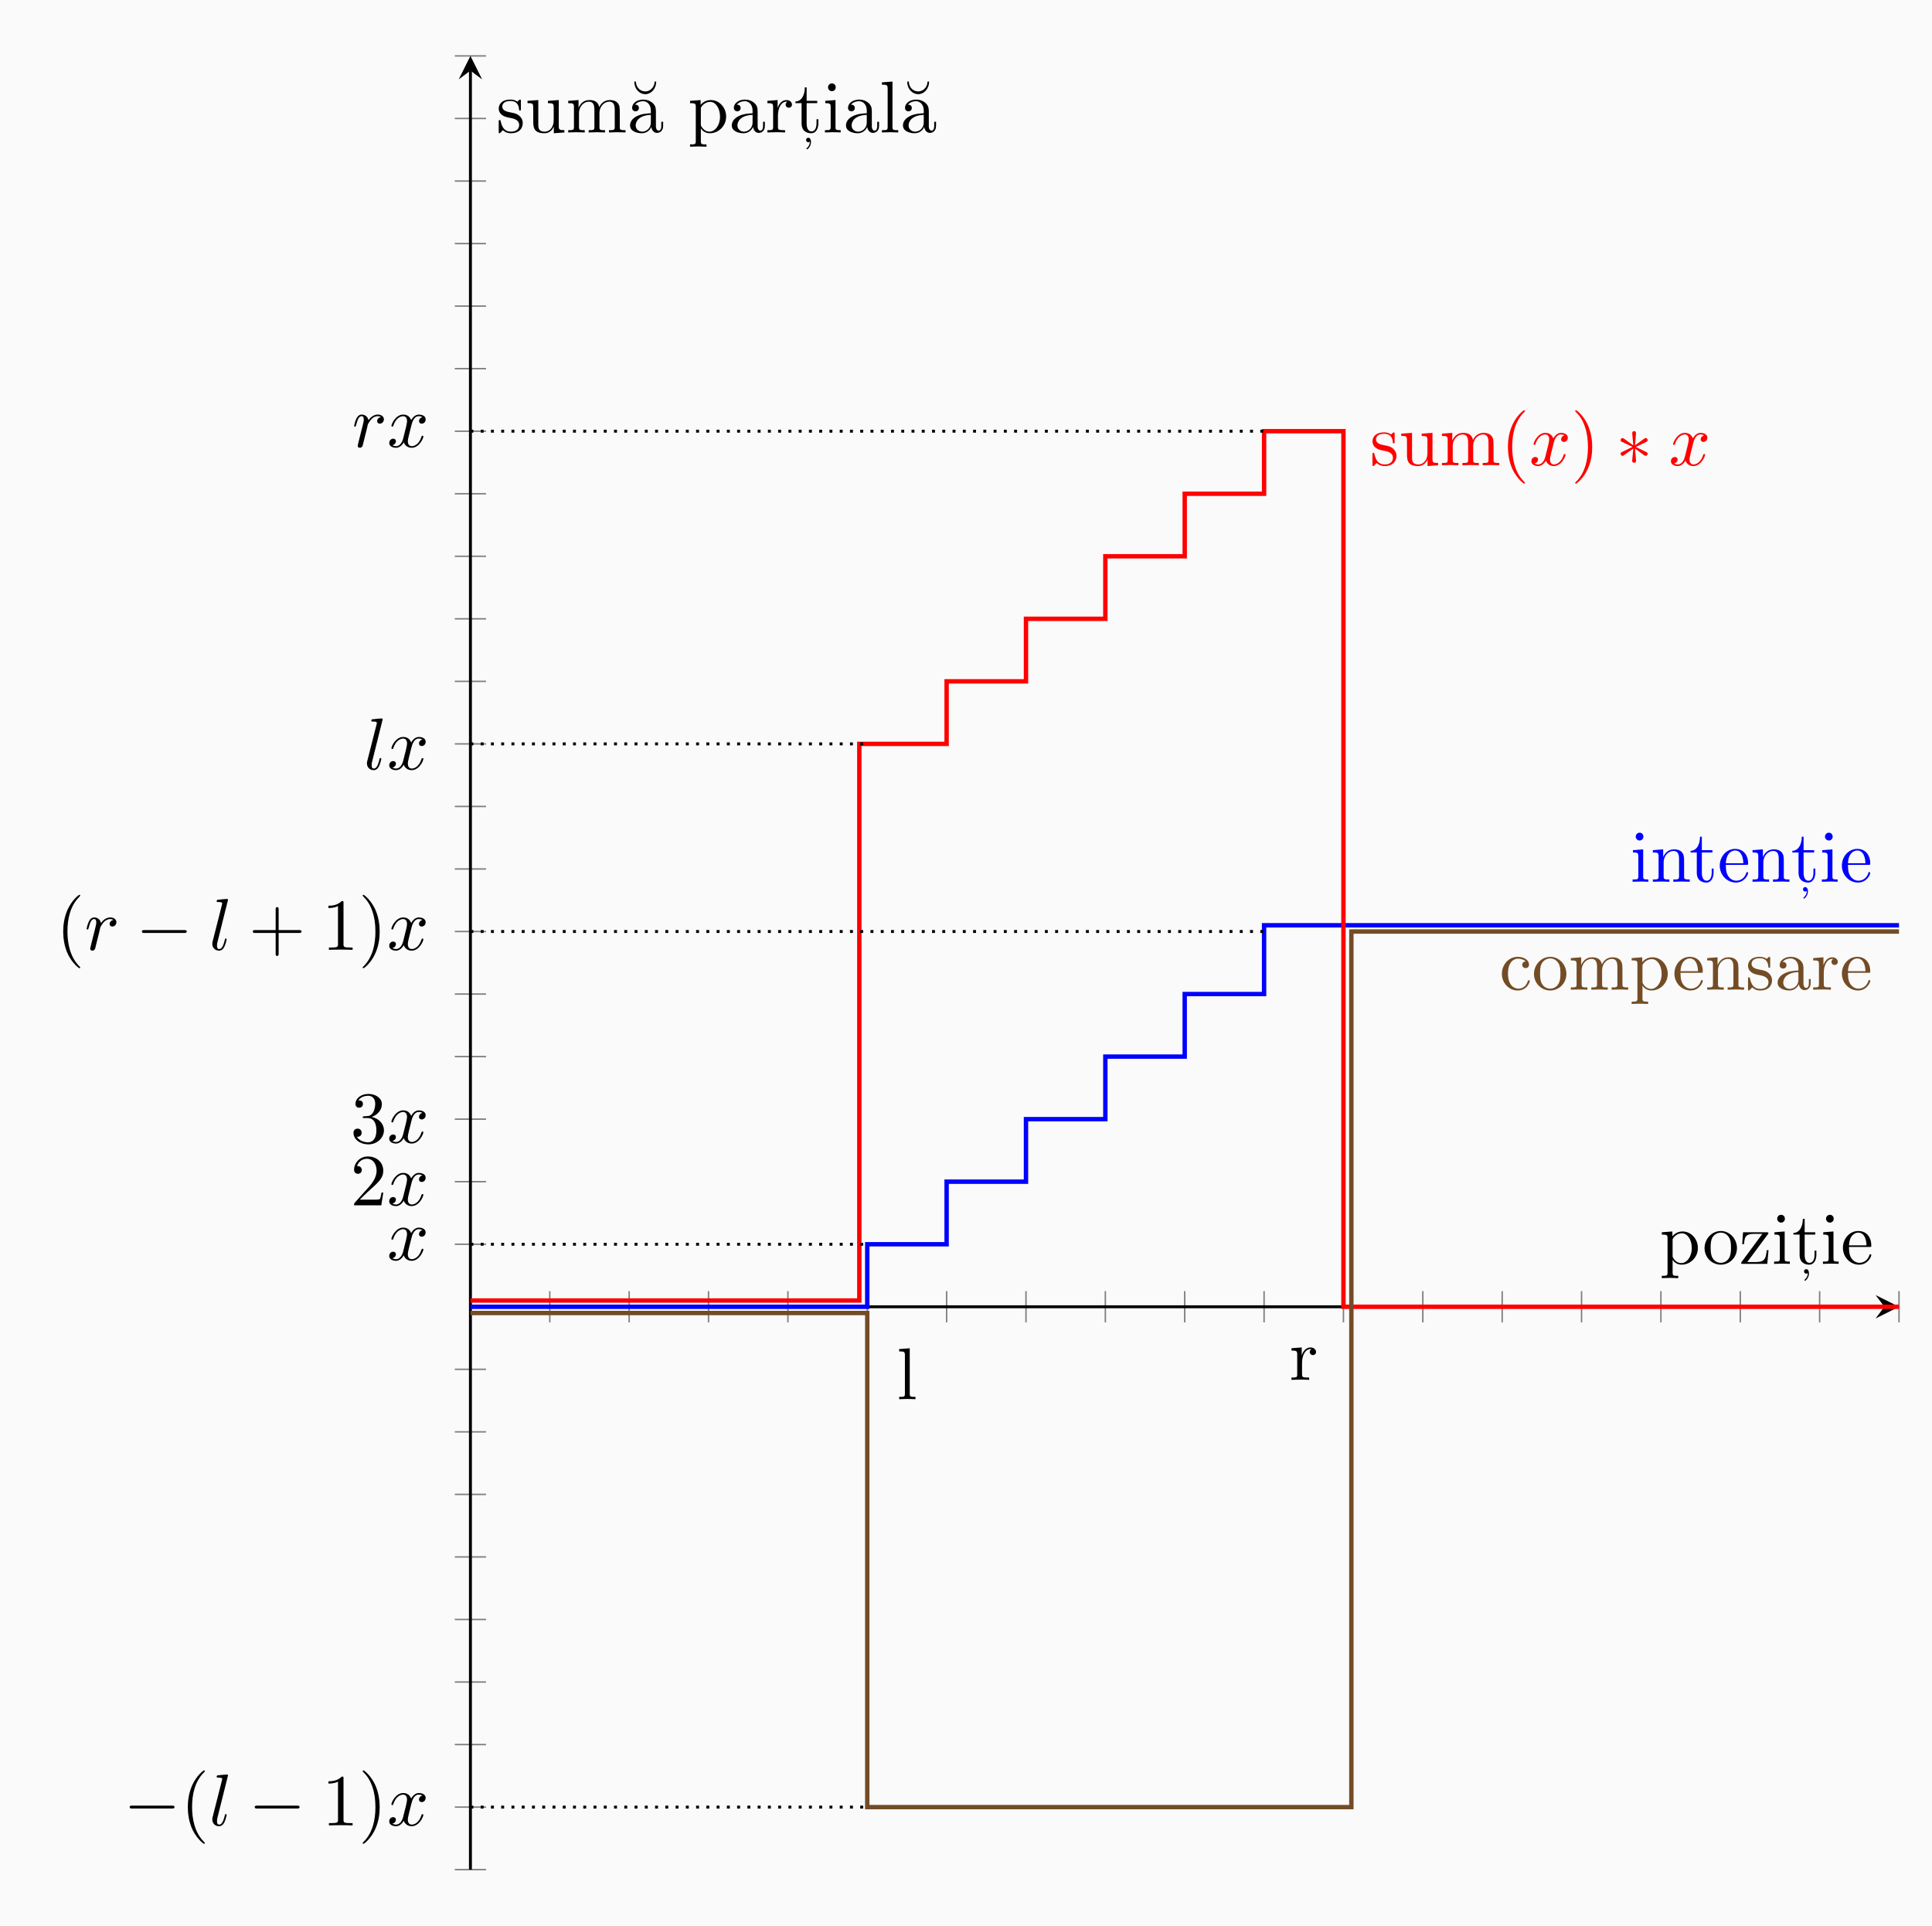
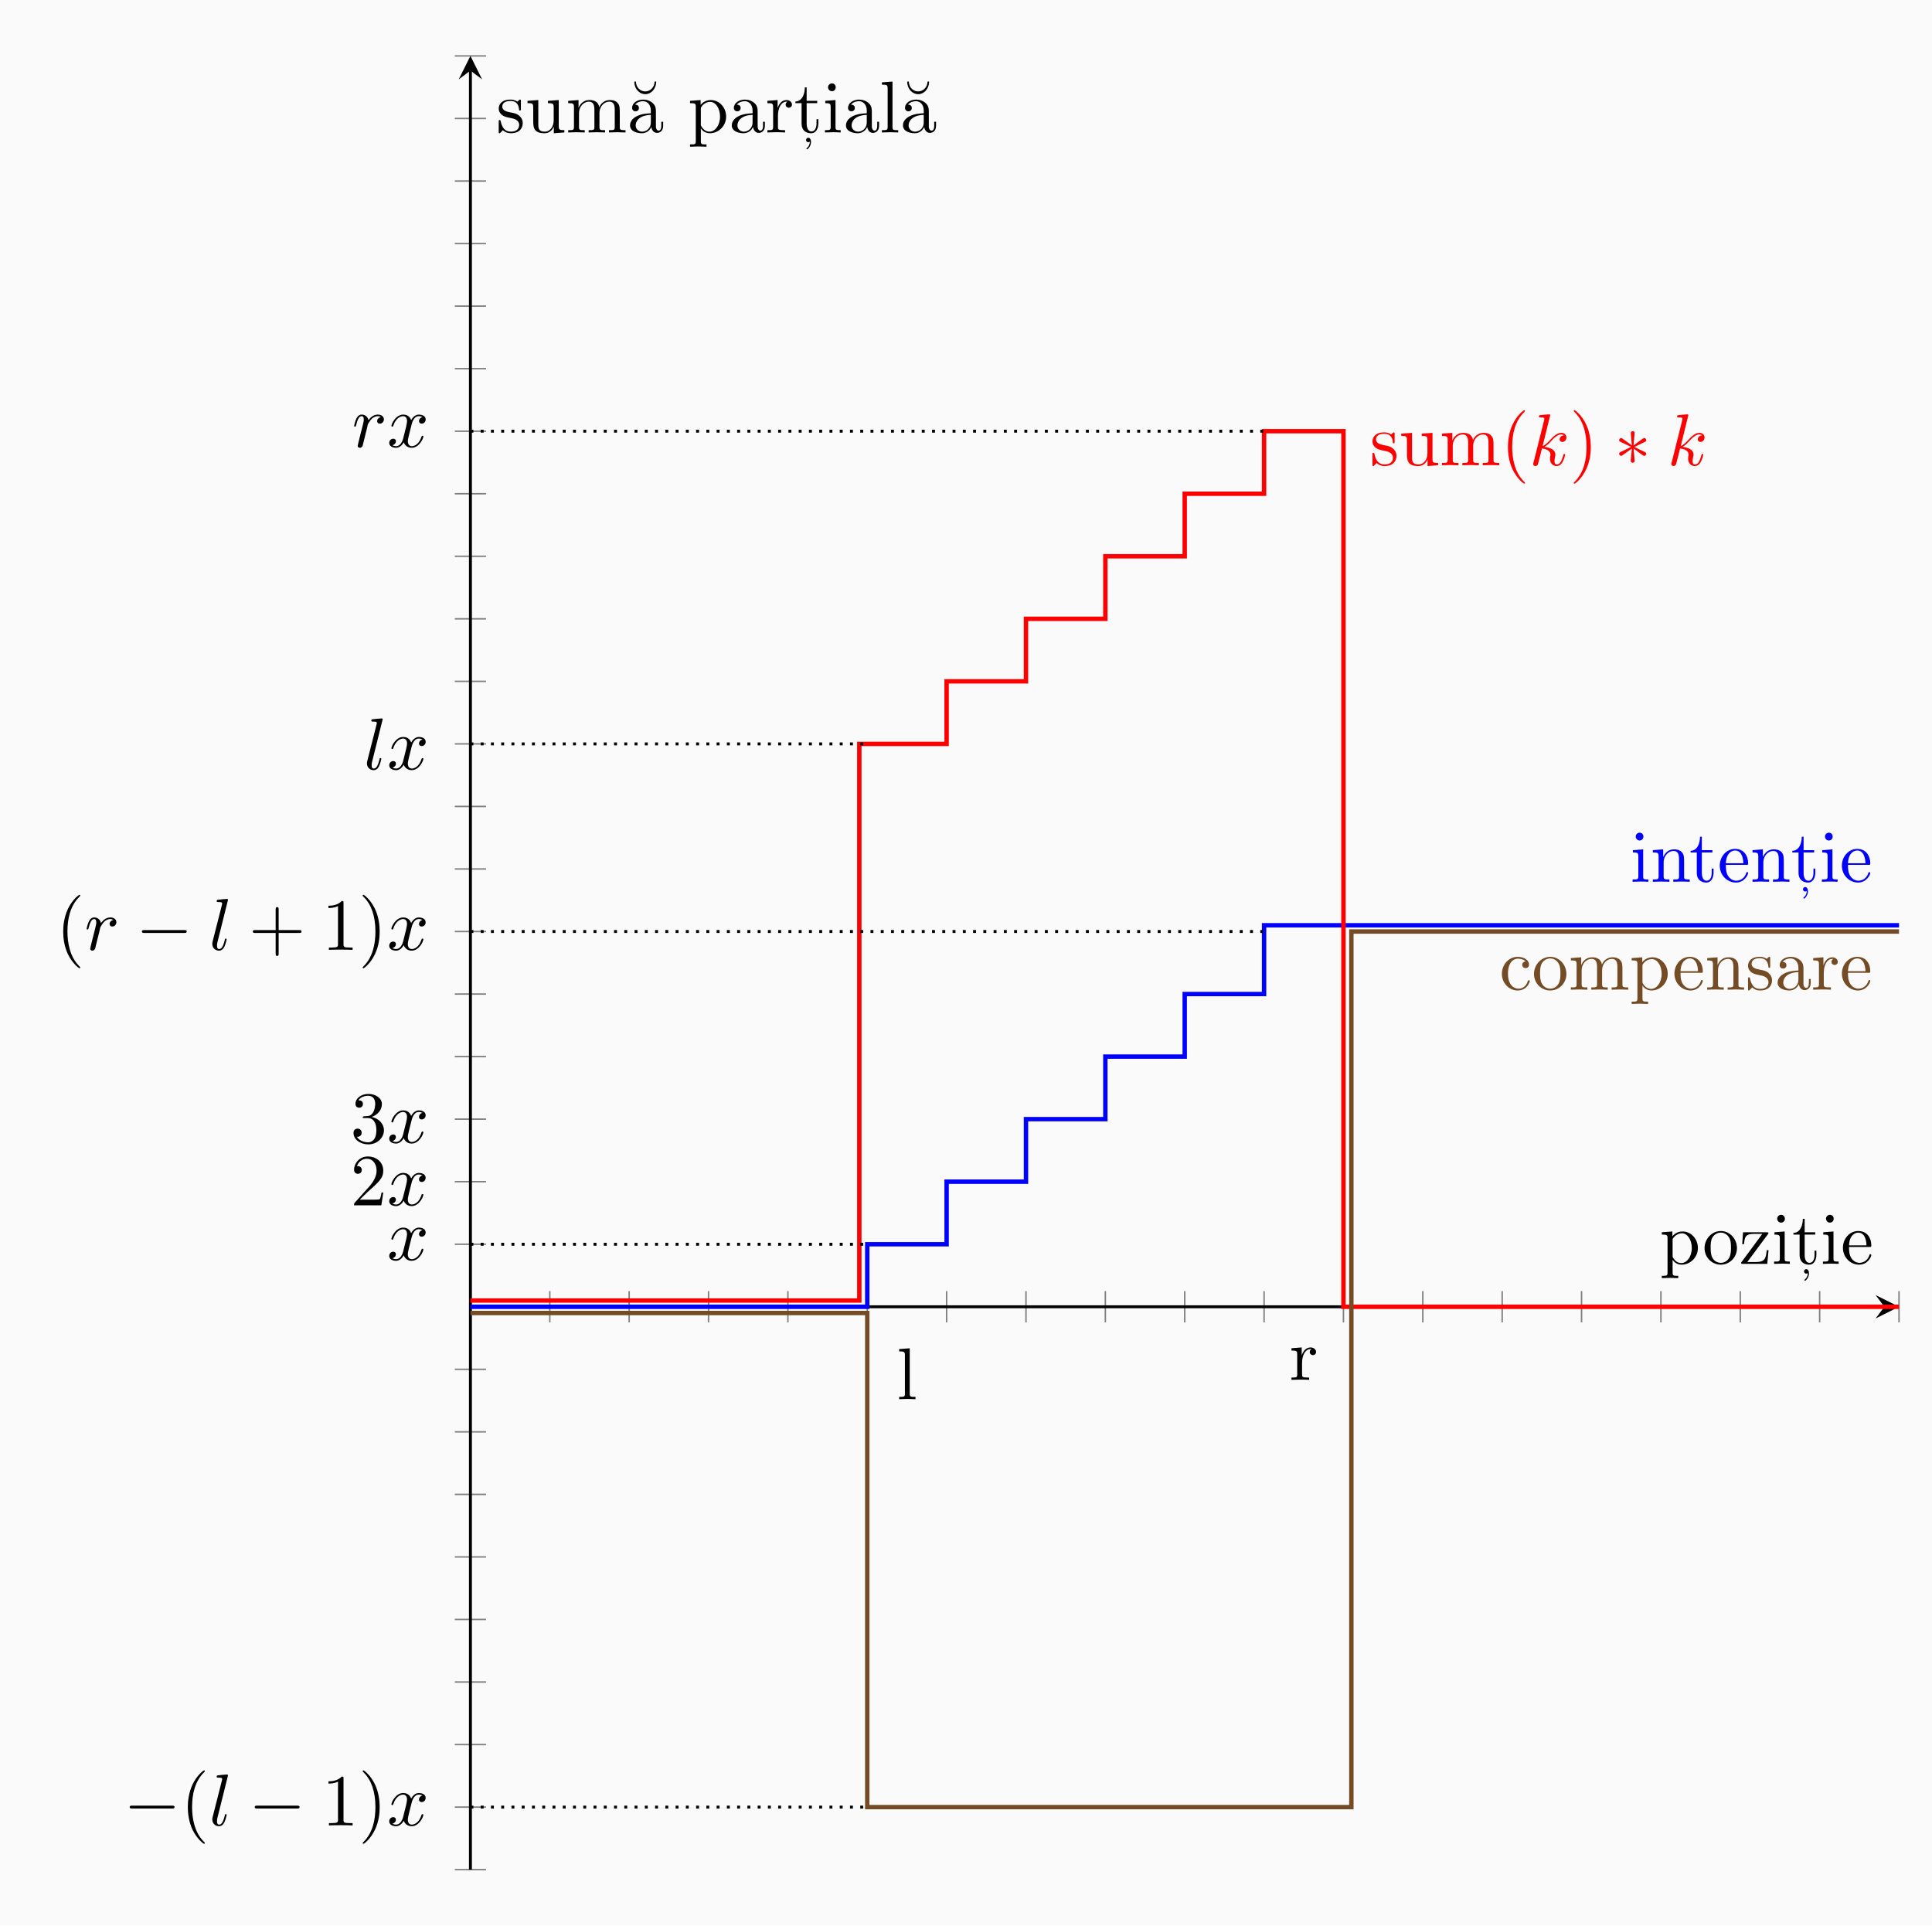
<svg xmlns="http://www.w3.org/2000/svg" xmlns:xlink="http://www.w3.org/1999/xlink" width="262.732" height="261.837" viewBox="0 0 262.732 261.837">
  <defs>
    <g>
      <g id="glyph-0-0">
</g>
      <g id="glyph-0-1">
        <path d="M 1.766 -6.922 L 0.328 -6.812 L 0.328 -6.5 C 1.031 -6.5 1.109 -6.438 1.109 -5.938 L 1.109 -0.75 C 1.109 -0.312 1 -0.312 0.328 -0.312 L 0.328 0 C 0.656 -0.016 1.188 -0.031 1.438 -0.031 C 1.688 -0.031 2.172 -0.016 2.547 0 L 2.547 -0.312 C 1.875 -0.312 1.766 -0.312 1.766 -0.75 Z M 1.766 -6.922 " />
      </g>
      <g id="glyph-0-2">
        <path d="M 1.672 -3.312 L 1.672 -4.406 L 0.281 -4.297 L 0.281 -3.984 C 0.984 -3.984 1.062 -3.922 1.062 -3.422 L 1.062 -0.75 C 1.062 -0.312 0.953 -0.312 0.281 -0.312 L 0.281 0 C 0.672 -0.016 1.141 -0.031 1.422 -0.031 C 1.812 -0.031 2.281 -0.031 2.688 0 L 2.688 -0.312 L 2.469 -0.312 C 1.734 -0.312 1.719 -0.422 1.719 -0.781 L 1.719 -2.312 C 1.719 -3.297 2.141 -4.188 2.891 -4.188 C 2.953 -4.188 2.984 -4.188 3 -4.172 C 2.969 -4.172 2.766 -4.047 2.766 -3.781 C 2.766 -3.516 2.984 -3.359 3.203 -3.359 C 3.375 -3.359 3.625 -3.484 3.625 -3.797 C 3.625 -4.109 3.312 -4.406 2.891 -4.406 C 2.156 -4.406 1.797 -3.734 1.672 -3.312 Z M 1.672 -3.312 " />
      </g>
      <g id="glyph-0-3">
        <path d="M 3.297 2.391 C 3.297 2.359 3.297 2.344 3.125 2.172 C 1.891 0.922 1.562 -0.969 1.562 -2.5 C 1.562 -4.234 1.938 -5.969 3.172 -7.203 C 3.297 -7.328 3.297 -7.344 3.297 -7.375 C 3.297 -7.453 3.266 -7.484 3.203 -7.484 C 3.094 -7.484 2.203 -6.797 1.609 -5.531 C 1.109 -4.438 0.984 -3.328 0.984 -2.5 C 0.984 -1.719 1.094 -0.516 1.641 0.625 C 2.25 1.844 3.094 2.5 3.203 2.5 C 3.266 2.5 3.297 2.469 3.297 2.391 Z M 3.297 2.391 " />
      </g>
      <g id="glyph-0-4">
        <path d="M 2.938 -6.375 C 2.938 -6.625 2.938 -6.641 2.703 -6.641 C 2.078 -6 1.203 -6 0.891 -6 L 0.891 -5.688 C 1.094 -5.688 1.672 -5.688 2.188 -5.953 L 2.188 -0.781 C 2.188 -0.422 2.156 -0.312 1.266 -0.312 L 0.953 -0.312 L 0.953 0 C 1.297 -0.031 2.156 -0.031 2.562 -0.031 C 2.953 -0.031 3.828 -0.031 4.172 0 L 4.172 -0.312 L 3.859 -0.312 C 2.953 -0.312 2.938 -0.422 2.938 -0.781 Z M 2.938 -6.375 " />
      </g>
      <g id="glyph-0-5">
        <path d="M 2.875 -2.5 C 2.875 -3.266 2.766 -4.469 2.219 -5.609 C 1.625 -6.828 0.766 -7.484 0.672 -7.484 C 0.609 -7.484 0.562 -7.438 0.562 -7.375 C 0.562 -7.344 0.562 -7.328 0.75 -7.141 C 1.734 -6.156 2.297 -4.578 2.297 -2.5 C 2.297 -0.781 1.938 0.969 0.703 2.219 C 0.562 2.344 0.562 2.359 0.562 2.391 C 0.562 2.453 0.609 2.5 0.672 2.5 C 0.766 2.5 1.672 1.812 2.25 0.547 C 2.766 -0.547 2.875 -1.656 2.875 -2.5 Z M 2.875 -2.5 " />
      </g>
      <g id="glyph-0-6">
        <path d="M 1.266 -0.766 L 2.328 -1.797 C 3.875 -3.172 4.469 -3.703 4.469 -4.703 C 4.469 -5.844 3.578 -6.641 2.359 -6.641 C 1.234 -6.641 0.5 -5.719 0.5 -4.828 C 0.5 -4.281 1 -4.281 1.031 -4.281 C 1.203 -4.281 1.547 -4.391 1.547 -4.812 C 1.547 -5.062 1.359 -5.328 1.016 -5.328 C 0.938 -5.328 0.922 -5.328 0.891 -5.312 C 1.109 -5.969 1.656 -6.328 2.234 -6.328 C 3.141 -6.328 3.562 -5.516 3.562 -4.703 C 3.562 -3.906 3.078 -3.125 2.516 -2.5 L 0.609 -0.375 C 0.5 -0.266 0.5 -0.234 0.5 0 L 4.203 0 L 4.469 -1.734 L 4.234 -1.734 C 4.172 -1.438 4.109 -1 4 -0.844 C 3.938 -0.766 3.281 -0.766 3.062 -0.766 Z M 1.266 -0.766 " />
      </g>
      <g id="glyph-0-7">
        <path d="M 2.891 -3.516 C 3.703 -3.781 4.281 -4.469 4.281 -5.266 C 4.281 -6.078 3.406 -6.641 2.453 -6.641 C 1.453 -6.641 0.688 -6.047 0.688 -5.281 C 0.688 -4.953 0.906 -4.766 1.203 -4.766 C 1.5 -4.766 1.703 -4.984 1.703 -5.281 C 1.703 -5.766 1.234 -5.766 1.094 -5.766 C 1.391 -6.266 2.047 -6.391 2.406 -6.391 C 2.828 -6.391 3.375 -6.172 3.375 -5.281 C 3.375 -5.156 3.344 -4.578 3.094 -4.141 C 2.797 -3.656 2.453 -3.625 2.203 -3.625 C 2.125 -3.609 1.891 -3.594 1.812 -3.594 C 1.734 -3.578 1.672 -3.562 1.672 -3.469 C 1.672 -3.359 1.734 -3.359 1.906 -3.359 L 2.344 -3.359 C 3.156 -3.359 3.531 -2.688 3.531 -1.703 C 3.531 -0.344 2.844 -0.062 2.406 -0.062 C 1.969 -0.062 1.219 -0.234 0.875 -0.812 C 1.219 -0.766 1.531 -0.984 1.531 -1.359 C 1.531 -1.719 1.266 -1.922 0.984 -1.922 C 0.734 -1.922 0.422 -1.781 0.422 -1.344 C 0.422 -0.438 1.344 0.219 2.438 0.219 C 3.656 0.219 4.562 -0.688 4.562 -1.703 C 4.562 -2.516 3.922 -3.297 2.891 -3.516 Z M 2.891 -3.516 " />
      </g>
      <g id="glyph-0-8">
        <path d="M 4.078 -2.297 L 6.859 -2.297 C 7 -2.297 7.188 -2.297 7.188 -2.5 C 7.188 -2.688 7 -2.688 6.859 -2.688 L 4.078 -2.688 L 4.078 -5.484 C 4.078 -5.625 4.078 -5.812 3.875 -5.812 C 3.672 -5.812 3.672 -5.625 3.672 -5.484 L 3.672 -2.688 L 0.891 -2.688 C 0.75 -2.688 0.562 -2.688 0.562 -2.5 C 0.562 -2.297 0.75 -2.297 0.891 -2.297 L 3.672 -2.297 L 3.672 0.5 C 3.672 0.641 3.672 0.828 3.875 0.828 C 4.078 0.828 4.078 0.641 4.078 0.5 Z M 4.078 -2.297 " />
      </g>
      <g id="glyph-0-9">
        <path d="M 1.766 -4.406 L 0.375 -4.297 L 0.375 -3.984 C 1.016 -3.984 1.109 -3.922 1.109 -3.438 L 1.109 -0.75 C 1.109 -0.312 1 -0.312 0.328 -0.312 L 0.328 0 C 0.641 -0.016 1.188 -0.031 1.422 -0.031 C 1.781 -0.031 2.125 -0.016 2.469 0 L 2.469 -0.312 C 1.797 -0.312 1.766 -0.359 1.766 -0.75 Z M 1.797 -6.141 C 1.797 -6.453 1.562 -6.672 1.281 -6.672 C 0.969 -6.672 0.75 -6.406 0.75 -6.141 C 0.75 -5.875 0.969 -5.609 1.281 -5.609 C 1.562 -5.609 1.797 -5.828 1.797 -6.141 Z M 1.797 -6.141 " />
      </g>
      <g id="glyph-0-10">
        <path d="M 1.094 -3.422 L 1.094 -0.75 C 1.094 -0.312 0.984 -0.312 0.312 -0.312 L 0.312 0 C 0.672 -0.016 1.172 -0.031 1.453 -0.031 C 1.703 -0.031 2.219 -0.016 2.562 0 L 2.562 -0.312 C 1.891 -0.312 1.781 -0.312 1.781 -0.75 L 1.781 -2.594 C 1.781 -3.625 2.5 -4.188 3.125 -4.188 C 3.766 -4.188 3.875 -3.656 3.875 -3.078 L 3.875 -0.75 C 3.875 -0.312 3.766 -0.312 3.094 -0.312 L 3.094 0 C 3.438 -0.016 3.953 -0.031 4.219 -0.031 C 4.469 -0.031 5 -0.016 5.328 0 L 5.328 -0.312 C 4.812 -0.312 4.562 -0.312 4.562 -0.609 L 4.562 -2.516 C 4.562 -3.375 4.562 -3.672 4.25 -4.031 C 4.109 -4.203 3.781 -4.406 3.203 -4.406 C 2.469 -4.406 2 -3.984 1.719 -3.359 L 1.719 -4.406 L 0.312 -4.297 L 0.312 -3.984 C 1.016 -3.984 1.094 -3.922 1.094 -3.422 Z M 1.094 -3.422 " />
      </g>
      <g id="glyph-0-11">
        <path d="M 1.719 -3.984 L 3.156 -3.984 L 3.156 -4.297 L 1.719 -4.297 L 1.719 -6.125 L 1.469 -6.125 C 1.469 -5.312 1.172 -4.25 0.188 -4.203 L 0.188 -3.984 L 1.031 -3.984 L 1.031 -1.234 C 1.031 -0.016 1.969 0.109 2.328 0.109 C 3.031 0.109 3.312 -0.594 3.312 -1.234 L 3.312 -1.797 L 3.062 -1.797 L 3.062 -1.25 C 3.062 -0.516 2.766 -0.141 2.391 -0.141 C 1.719 -0.141 1.719 -1.047 1.719 -1.219 Z M 1.719 -3.984 " />
      </g>
      <g id="glyph-0-12">
        <path d="M 1.109 -2.516 C 1.172 -4 2.016 -4.25 2.359 -4.25 C 3.375 -4.25 3.484 -2.906 3.484 -2.516 Z M 1.109 -2.297 L 3.891 -2.297 C 4.109 -2.297 4.141 -2.297 4.141 -2.516 C 4.141 -3.5 3.594 -4.469 2.359 -4.469 C 1.203 -4.469 0.281 -3.438 0.281 -2.188 C 0.281 -0.859 1.328 0.109 2.469 0.109 C 3.688 0.109 4.141 -1 4.141 -1.188 C 4.141 -1.281 4.062 -1.312 4 -1.312 C 3.922 -1.312 3.891 -1.25 3.875 -1.172 C 3.531 -0.141 2.625 -0.141 2.531 -0.141 C 2.031 -0.141 1.641 -0.438 1.406 -0.812 C 1.109 -1.281 1.109 -1.938 1.109 -2.297 Z M 1.109 -2.297 " />
      </g>
      <g id="glyph-0-13">
        <path d="M 2.078 -1.938 C 2.297 -1.891 3.109 -1.734 3.109 -1.016 C 3.109 -0.516 2.766 -0.109 1.984 -0.109 C 1.141 -0.109 0.781 -0.672 0.594 -1.531 C 0.562 -1.656 0.562 -1.688 0.453 -1.688 C 0.328 -1.688 0.328 -1.625 0.328 -1.453 L 0.328 -0.125 C 0.328 0.047 0.328 0.109 0.438 0.109 C 0.484 0.109 0.5 0.094 0.688 -0.094 C 0.703 -0.109 0.703 -0.125 0.891 -0.312 C 1.328 0.094 1.781 0.109 1.984 0.109 C 3.125 0.109 3.594 -0.562 3.594 -1.281 C 3.594 -1.797 3.297 -2.109 3.172 -2.219 C 2.844 -2.547 2.453 -2.625 2.031 -2.703 C 1.469 -2.812 0.812 -2.938 0.812 -3.516 C 0.812 -3.875 1.062 -4.281 1.922 -4.281 C 3.016 -4.281 3.078 -3.375 3.094 -3.078 C 3.094 -2.984 3.188 -2.984 3.203 -2.984 C 3.344 -2.984 3.344 -3.031 3.344 -3.219 L 3.344 -4.234 C 3.344 -4.391 3.344 -4.469 3.234 -4.469 C 3.188 -4.469 3.156 -4.469 3.031 -4.344 C 3 -4.312 2.906 -4.219 2.859 -4.188 C 2.484 -4.469 2.078 -4.469 1.922 -4.469 C 0.703 -4.469 0.328 -3.797 0.328 -3.234 C 0.328 -2.891 0.484 -2.609 0.75 -2.391 C 1.078 -2.141 1.359 -2.078 2.078 -1.938 Z M 2.078 -1.938 " />
      </g>
      <g id="glyph-0-14">
        <path d="M 3.891 -0.781 L 3.891 0.109 L 5.328 0 L 5.328 -0.312 C 4.641 -0.312 4.562 -0.375 4.562 -0.875 L 4.562 -4.406 L 3.094 -4.297 L 3.094 -3.984 C 3.781 -3.984 3.875 -3.922 3.875 -3.422 L 3.875 -1.656 C 3.875 -0.781 3.391 -0.109 2.656 -0.109 C 1.828 -0.109 1.781 -0.578 1.781 -1.094 L 1.781 -4.406 L 0.312 -4.297 L 0.312 -3.984 C 1.094 -3.984 1.094 -3.953 1.094 -3.078 L 1.094 -1.578 C 1.094 -0.797 1.094 0.109 2.609 0.109 C 3.172 0.109 3.609 -0.172 3.891 -0.781 Z M 3.891 -0.781 " />
      </g>
      <g id="glyph-0-15">
        <path d="M 1.094 -3.422 L 1.094 -0.75 C 1.094 -0.312 0.984 -0.312 0.312 -0.312 L 0.312 0 C 0.672 -0.016 1.172 -0.031 1.453 -0.031 C 1.703 -0.031 2.219 -0.016 2.562 0 L 2.562 -0.312 C 1.891 -0.312 1.781 -0.312 1.781 -0.75 L 1.781 -2.594 C 1.781 -3.625 2.5 -4.188 3.125 -4.188 C 3.766 -4.188 3.875 -3.656 3.875 -3.078 L 3.875 -0.75 C 3.875 -0.312 3.766 -0.312 3.094 -0.312 L 3.094 0 C 3.438 -0.016 3.953 -0.031 4.219 -0.031 C 4.469 -0.031 5 -0.016 5.328 0 L 5.328 -0.312 C 4.672 -0.312 4.562 -0.312 4.562 -0.75 L 4.562 -2.594 C 4.562 -3.625 5.266 -4.188 5.906 -4.188 C 6.531 -4.188 6.641 -3.656 6.641 -3.078 L 6.641 -0.75 C 6.641 -0.312 6.531 -0.312 5.859 -0.312 L 5.859 0 C 6.203 -0.016 6.719 -0.031 6.984 -0.031 C 7.25 -0.031 7.766 -0.016 8.109 0 L 8.109 -0.312 C 7.594 -0.312 7.344 -0.312 7.328 -0.609 L 7.328 -2.516 C 7.328 -3.375 7.328 -3.672 7.016 -4.031 C 6.875 -4.203 6.547 -4.406 5.969 -4.406 C 5.141 -4.406 4.688 -3.812 4.531 -3.422 C 4.391 -4.297 3.656 -4.406 3.203 -4.406 C 2.469 -4.406 2 -3.984 1.719 -3.359 L 1.719 -4.406 L 0.312 -4.297 L 0.312 -3.984 C 1.016 -3.984 1.094 -3.922 1.094 -3.422 Z M 1.094 -3.422 " />
      </g>
      <g id="glyph-0-16">
        <path d="M 1.172 -2.172 C 1.172 -3.797 1.984 -4.219 2.516 -4.219 C 2.609 -4.219 3.234 -4.203 3.578 -3.844 C 3.172 -3.812 3.109 -3.516 3.109 -3.391 C 3.109 -3.125 3.297 -2.938 3.562 -2.938 C 3.828 -2.938 4.031 -3.094 4.031 -3.406 C 4.031 -4.078 3.266 -4.469 2.5 -4.469 C 1.25 -4.469 0.344 -3.391 0.344 -2.156 C 0.344 -0.875 1.328 0.109 2.484 0.109 C 3.812 0.109 4.141 -1.094 4.141 -1.188 C 4.141 -1.281 4.031 -1.281 4 -1.281 C 3.922 -1.281 3.891 -1.25 3.875 -1.188 C 3.594 -0.266 2.938 -0.141 2.578 -0.141 C 2.047 -0.141 1.172 -0.562 1.172 -2.172 Z M 1.172 -2.172 " />
      </g>
      <g id="glyph-0-17">
        <path d="M 4.688 -2.141 C 4.688 -3.406 3.703 -4.469 2.5 -4.469 C 1.25 -4.469 0.281 -3.375 0.281 -2.141 C 0.281 -0.844 1.312 0.109 2.484 0.109 C 3.688 0.109 4.688 -0.875 4.688 -2.141 Z M 2.5 -0.141 C 2.062 -0.141 1.625 -0.344 1.359 -0.812 C 1.109 -1.25 1.109 -1.859 1.109 -2.219 C 1.109 -2.609 1.109 -3.141 1.344 -3.578 C 1.609 -4.031 2.078 -4.25 2.484 -4.25 C 2.922 -4.25 3.344 -4.031 3.609 -3.594 C 3.875 -3.172 3.875 -2.594 3.875 -2.219 C 3.875 -1.859 3.875 -1.312 3.656 -0.875 C 3.422 -0.422 2.984 -0.141 2.5 -0.141 Z M 2.5 -0.141 " />
      </g>
      <g id="glyph-0-18">
        <path d="M 1.719 -3.75 L 1.719 -4.406 L 0.281 -4.297 L 0.281 -3.984 C 0.984 -3.984 1.062 -3.922 1.062 -3.484 L 1.062 1.172 C 1.062 1.625 0.953 1.625 0.281 1.625 L 0.281 1.938 C 0.625 1.922 1.141 1.906 1.391 1.906 C 1.672 1.906 2.172 1.922 2.516 1.938 L 2.516 1.625 C 1.859 1.625 1.75 1.625 1.75 1.172 L 1.75 -0.594 C 1.797 -0.422 2.219 0.109 2.969 0.109 C 4.156 0.109 5.188 -0.875 5.188 -2.156 C 5.188 -3.422 4.234 -4.406 3.109 -4.406 C 2.328 -4.406 1.906 -3.969 1.719 -3.75 Z M 1.75 -1.141 L 1.75 -3.359 C 2.031 -3.875 2.516 -4.156 3.031 -4.156 C 3.766 -4.156 4.359 -3.281 4.359 -2.156 C 4.359 -0.953 3.672 -0.109 2.938 -0.109 C 2.531 -0.109 2.156 -0.312 1.891 -0.719 C 1.75 -0.922 1.75 -0.938 1.75 -1.141 Z M 1.75 -1.141 " />
      </g>
      <g id="glyph-0-19">
        <path d="M 3.312 -0.75 C 3.359 -0.359 3.625 0.062 4.094 0.062 C 4.312 0.062 4.922 -0.078 4.922 -0.891 L 4.922 -1.453 L 4.672 -1.453 L 4.672 -0.891 C 4.672 -0.312 4.422 -0.25 4.312 -0.25 C 3.984 -0.25 3.938 -0.703 3.938 -0.75 L 3.938 -2.734 C 3.938 -3.156 3.938 -3.547 3.578 -3.922 C 3.188 -4.312 2.688 -4.469 2.219 -4.469 C 1.391 -4.469 0.703 -4 0.703 -3.344 C 0.703 -3.047 0.906 -2.875 1.172 -2.875 C 1.453 -2.875 1.625 -3.078 1.625 -3.328 C 1.625 -3.453 1.578 -3.781 1.109 -3.781 C 1.391 -4.141 1.875 -4.25 2.188 -4.25 C 2.688 -4.25 3.25 -3.859 3.25 -2.969 L 3.25 -2.609 C 2.734 -2.578 2.047 -2.547 1.422 -2.25 C 0.672 -1.906 0.422 -1.391 0.422 -0.953 C 0.422 -0.141 1.391 0.109 2.016 0.109 C 2.672 0.109 3.125 -0.297 3.312 -0.75 Z M 3.25 -2.391 L 3.25 -1.391 C 3.25 -0.453 2.531 -0.109 2.078 -0.109 C 1.594 -0.109 1.188 -0.453 1.188 -0.953 C 1.188 -1.5 1.609 -2.328 3.25 -2.391 Z M 3.25 -2.391 " />
      </g>
      <g id="glyph-0-20">
        <path d="M 3.891 -4 C 3.984 -4.109 3.984 -4.125 3.984 -4.172 C 3.984 -4.297 3.891 -4.297 3.719 -4.297 L 0.531 -4.297 L 0.422 -2.688 L 0.672 -2.688 C 0.734 -3.703 0.922 -4.078 2.016 -4.078 L 3.156 -4.078 L 0.375 -0.312 C 0.281 -0.203 0.281 -0.188 0.281 -0.141 C 0.281 0 0.344 0 0.531 0 L 3.828 0 L 4 -1.859 L 3.75 -1.859 C 3.656 -0.688 3.453 -0.25 2.297 -0.25 L 1.109 -0.25 Z M 3.891 -4 " />
      </g>
      <g id="glyph-0-21">
        <path d="M 3.766 -6.922 C 3.734 -6.047 3.078 -5.578 2.5 -5.578 C 1.859 -5.578 1.234 -6.078 1.219 -6.922 L 1 -6.922 C 1.016 -5.844 1.75 -5.203 2.484 -5.203 C 3.266 -5.203 3.953 -5.875 3.984 -6.922 Z M 3.766 -6.922 " />
      </g>
      <g id="glyph-1-0">
</g>
      <g id="glyph-1-1">
        <path d="M 6.562 -2.297 C 6.734 -2.297 6.922 -2.297 6.922 -2.5 C 6.922 -2.688 6.734 -2.688 6.562 -2.688 L 1.172 -2.688 C 1 -2.688 0.828 -2.688 0.828 -2.5 C 0.828 -2.297 1 -2.297 1.172 -2.297 Z M 6.562 -2.297 " />
      </g>
      <g id="glyph-1-2">
        <path d="M 2.734 -4.25 C 2.75 -4.391 2.75 -4.641 2.5 -4.641 C 2.328 -4.641 2.203 -4.5 2.234 -4.375 L 2.234 -4.25 L 2.375 -2.703 L 1.094 -3.625 C 1 -3.672 0.984 -3.703 0.922 -3.703 C 0.781 -3.703 0.641 -3.562 0.641 -3.422 C 0.641 -3.266 0.75 -3.219 0.844 -3.172 L 2.266 -2.5 L 0.891 -1.828 C 0.734 -1.75 0.641 -1.703 0.641 -1.562 C 0.641 -1.406 0.781 -1.281 0.922 -1.281 C 0.984 -1.281 1 -1.281 1.25 -1.469 L 2.375 -2.266 L 2.219 -0.594 C 2.219 -0.391 2.406 -0.344 2.484 -0.344 C 2.609 -0.344 2.75 -0.406 2.75 -0.594 L 2.609 -2.266 L 3.875 -1.344 C 3.969 -1.297 3.984 -1.281 4.062 -1.281 C 4.203 -1.281 4.328 -1.422 4.328 -1.562 C 4.328 -1.703 4.234 -1.75 4.109 -1.812 C 3.516 -2.109 3.5 -2.109 2.719 -2.484 L 4.094 -3.156 C 4.25 -3.234 4.328 -3.266 4.328 -3.422 C 4.328 -3.562 4.203 -3.703 4.062 -3.703 C 3.984 -3.703 3.969 -3.703 3.719 -3.516 L 2.609 -2.703 Z M 2.734 -4.25 " />
      </g>
      <g id="glyph-2-0">
</g>
      <g id="glyph-2-1">
        <path d="M 2.578 -6.812 C 2.578 -6.812 2.578 -6.922 2.438 -6.922 C 2.219 -6.922 1.484 -6.844 1.219 -6.812 C 1.141 -6.812 1.031 -6.797 1.031 -6.609 C 1.031 -6.5 1.141 -6.5 1.281 -6.5 C 1.766 -6.5 1.781 -6.406 1.781 -6.328 L 1.75 -6.125 L 0.484 -1.141 C 0.453 -1.031 0.438 -0.969 0.438 -0.812 C 0.438 -0.234 0.875 0.109 1.344 0.109 C 1.672 0.109 1.922 -0.094 2.094 -0.453 C 2.266 -0.828 2.391 -1.406 2.391 -1.422 C 2.391 -1.531 2.297 -1.531 2.266 -1.531 C 2.172 -1.531 2.156 -1.484 2.141 -1.344 C 1.969 -0.703 1.781 -0.109 1.375 -0.109 C 1.078 -0.109 1.078 -0.422 1.078 -0.562 C 1.078 -0.812 1.094 -0.859 1.141 -1.047 Z M 2.578 -6.812 " />
      </g>
      <g id="glyph-2-2">
        <path d="M 3.328 -3.016 C 3.391 -3.266 3.625 -4.188 4.312 -4.188 C 4.359 -4.188 4.609 -4.188 4.812 -4.062 C 4.531 -4 4.344 -3.766 4.344 -3.516 C 4.344 -3.359 4.453 -3.172 4.719 -3.172 C 4.938 -3.172 5.25 -3.344 5.25 -3.75 C 5.25 -4.266 4.672 -4.406 4.328 -4.406 C 3.75 -4.406 3.406 -3.875 3.281 -3.656 C 3.031 -4.312 2.5 -4.406 2.203 -4.406 C 1.172 -4.406 0.594 -3.125 0.594 -2.875 C 0.594 -2.766 0.703 -2.766 0.719 -2.766 C 0.797 -2.766 0.828 -2.797 0.844 -2.875 C 1.188 -3.938 1.844 -4.188 2.188 -4.188 C 2.375 -4.188 2.719 -4.094 2.719 -3.516 C 2.719 -3.203 2.547 -2.547 2.188 -1.141 C 2.031 -0.531 1.672 -0.109 1.234 -0.109 C 1.172 -0.109 0.953 -0.109 0.734 -0.234 C 0.984 -0.297 1.203 -0.5 1.203 -0.781 C 1.203 -1.047 0.984 -1.125 0.844 -1.125 C 0.531 -1.125 0.297 -0.875 0.297 -0.547 C 0.297 -0.094 0.781 0.109 1.219 0.109 C 1.891 0.109 2.25 -0.594 2.266 -0.641 C 2.391 -0.281 2.75 0.109 3.344 0.109 C 4.375 0.109 4.938 -1.172 4.938 -1.422 C 4.938 -1.531 4.859 -1.531 4.828 -1.531 C 4.734 -1.531 4.719 -1.484 4.688 -1.422 C 4.359 -0.344 3.688 -0.109 3.375 -0.109 C 2.984 -0.109 2.828 -0.422 2.828 -0.766 C 2.828 -0.984 2.875 -1.203 2.984 -1.641 Z M 3.328 -3.016 " />
      </g>
      <g id="glyph-2-3">
        <path d="M 0.875 -0.594 C 0.844 -0.438 0.781 -0.203 0.781 -0.156 C 0.781 0.016 0.922 0.109 1.078 0.109 C 1.203 0.109 1.375 0.031 1.453 -0.172 C 1.469 -0.203 1.797 -1.562 1.844 -1.75 C 1.922 -2.078 2.109 -2.766 2.156 -3.047 C 2.203 -3.172 2.484 -3.641 2.719 -3.859 C 2.797 -3.922 3.094 -4.188 3.516 -4.188 C 3.781 -4.188 3.922 -4.062 3.938 -4.062 C 3.641 -4.016 3.422 -3.781 3.422 -3.516 C 3.422 -3.359 3.531 -3.172 3.797 -3.172 C 4.062 -3.172 4.344 -3.406 4.344 -3.766 C 4.344 -4.109 4.031 -4.406 3.516 -4.406 C 2.875 -4.406 2.438 -3.922 2.25 -3.641 C 2.156 -4.094 1.797 -4.406 1.328 -4.406 C 0.875 -4.406 0.688 -4.016 0.594 -3.844 C 0.422 -3.5 0.297 -2.906 0.297 -2.875 C 0.297 -2.766 0.391 -2.766 0.406 -2.766 C 0.516 -2.766 0.516 -2.781 0.578 -3 C 0.75 -3.703 0.953 -4.188 1.312 -4.188 C 1.469 -4.188 1.609 -4.109 1.609 -3.734 C 1.609 -3.516 1.578 -3.406 1.453 -2.891 Z M 0.875 -0.594 " />
      </g>
+       <g id="glyph-2-4">
+         <path d="M 2.859 -6.812 C 2.859 -6.812 2.859 -6.922 2.734 -6.922 C 2.5 -6.922 1.781 -6.844 1.516 -6.812 C 1.438 -6.812 1.328 -6.797 1.328 -6.625 C 1.328 -6.5 1.422 -6.5 1.562 -6.5 C 2.047 -6.5 2.062 -6.438 2.062 -6.328 L 2.031 -6.125 L 0.594 -0.391 C 0.547 -0.25 0.547 -0.234 0.547 -0.172 C 0.547 0.062 0.75 0.109 0.844 0.109 C 0.969 0.109 1.109 0.016 1.172 -0.094 C 1.219 -0.188 1.672 -2.031 1.734 -2.281 C 2.078 -2.25 2.891 -2.094 2.891 -1.438 C 2.891 -1.359 2.891 -1.328 2.859 -1.219 C 2.844 -1.109 2.828 -0.984 2.828 -0.875 C 2.828 -0.297 3.219 0.109 3.734 0.109 C 4.031 0.109 4.312 -0.047 4.531 -0.422 C 4.781 -0.859 4.891 -1.406 4.891 -1.422 C 4.891 -1.531 4.797 -1.531 4.766 -1.531 C 4.672 -1.531 4.656 -1.484 4.625 -1.344 C 4.422 -0.625 4.203 -0.109 3.766 -0.109 C 3.562 -0.109 3.438 -0.219 3.438 -0.578 C 3.438 -0.75 3.484 -0.984 3.516 -1.141 C 3.562 -1.312 3.562 -1.344 3.562 -1.453 C 3.562 -2.094 2.938 -2.375 2.078 -2.5 C 2.391 -2.672 2.719 -2.984 2.938 -3.234 C 3.422 -3.766 3.875 -4.188 4.359 -4.188 C 4.422 -4.188 4.438 -4.188 4.453 -4.172 C 4.578 -4.156 4.578 -4.156 4.672 -4.094 C 4.688 -4.094 4.688 -4.078 4.703 -4.062 C 4.234 -4.031 4.141 -3.641 4.141 -3.516 C 4.141 -3.359 4.25 -3.172 4.516 -3.172 C 4.781 -3.172 5.062 -3.391 5.062 -3.781 C 5.062 -4.078 4.828 -4.406 4.391 -4.406 C 4.109 -4.406 3.656 -4.328 2.938 -3.531 C 2.594 -3.156 2.203 -2.75 1.828 -2.609 Z M 2.859 -6.812 " />
+       </g>
      <g id="glyph-3-0">
</g>
      <g id="glyph-3-1">
        <path d="M 1.219 -0.078 C 1.219 0.281 1.062 0.578 0.797 0.812 C 0.75 0.844 0.75 0.844 0.75 0.875 C 0.75 0.922 0.797 0.969 0.844 0.969 C 0.906 0.969 1.375 0.578 1.375 -0.047 C 1.375 -0.359 1.234 -0.609 1 -0.609 C 0.812 -0.609 0.703 -0.453 0.703 -0.297 C 0.703 -0.156 0.812 0 1 0 C 1.125 0 1.203 -0.078 1.219 -0.078 Z M 1.219 -0.078 " />
      </g>
    </g>
    <clipPath id="clip-0">
      <path clip-rule="nonzero" d="M 0 0 L 262.73 0 L 262.73 261.836 L 0 261.836 Z M 0 0 " />
    </clipPath>
    <clipPath id="clip-1">
      <path clip-rule="nonzero" d="M 63.973 125 L 258.246 125 L 258.246 178 L 63.973 178 Z M 63.973 125 " />
    </clipPath>
    <clipPath id="clip-2">
      <path clip-rule="nonzero" d="M 63.973 58 L 258.246 58 L 258.246 178 L 63.973 178 Z M 63.973 58 " />
    </clipPath>
    <clipPath id="clip-3">
      <path clip-rule="nonzero" d="M 63.973 126 L 258.246 126 L 258.246 247 L 63.973 247 Z M 63.973 126 " />
    </clipPath>
    <clipPath id="clip-4">
      <path clip-rule="nonzero" d="M 63.973 245 L 119 245 L 119 246 L 63.973 246 Z M 63.973 245 " />
    </clipPath>
    <clipPath id="clip-5">
      <path clip-rule="nonzero" d="M 63.973 168 L 119 168 L 119 170 L 63.973 170 Z M 63.973 168 " />
    </clipPath>
    <clipPath id="clip-6">
      <path clip-rule="nonzero" d="M 63.973 126 L 173 126 L 173 127 L 63.973 127 Z M 63.973 126 " />
    </clipPath>
    <clipPath id="clip-7">
      <path clip-rule="nonzero" d="M 63.973 100 L 119 100 L 119 102 L 63.973 102 Z M 63.973 100 " />
    </clipPath>
    <clipPath id="clip-8">
      <path clip-rule="nonzero" d="M 63.973 58 L 173 58 L 173 59 L 63.973 59 Z M 63.973 58 " />
    </clipPath>
  </defs>
  <g clip-path="url(#clip-0)">
    <path fill-rule="nonzero" fill="rgb(98%, 98%, 98%)" fill-opacity="1" d="M 0 261.836 L 0 -0.004 L 262.734 -0.004 L 262.734 261.836 Z M 0 261.836 " />
  </g>
  <path fill="none" stroke-width="0.199" stroke-linecap="butt" stroke-linejoin="miter" stroke="rgb(50%, 50%, 50%)" stroke-opacity="1" stroke-miterlimit="10" d="M 10.793 74.411 L 10.793 78.665 M 21.586 74.411 L 21.586 78.665 M 32.379 74.411 L 32.379 78.665 M 43.172 74.411 L 43.172 78.665 M 53.965 74.411 L 53.965 78.665 M 64.757 74.411 L 64.757 78.665 M 75.55 74.411 L 75.55 78.665 M 86.343 74.411 L 86.343 78.665 M 97.136 74.411 L 97.136 78.665 M 107.929 74.411 L 107.929 78.665 M 118.722 74.411 L 118.722 78.665 M 129.515 74.411 L 129.515 78.665 M 140.308 74.411 L 140.308 78.665 M 151.101 74.411 L 151.101 78.665 M 161.894 74.411 L 161.894 78.665 M 172.687 74.411 L 172.687 78.665 M 183.48 74.411 L 183.48 78.665 M 194.273 74.411 L 194.273 78.665 " transform="matrix(1, 0, 0, -1, 63.973, 254.227)" />
  <path fill="none" stroke-width="0.199" stroke-linecap="butt" stroke-linejoin="miter" stroke="rgb(50%, 50%, 50%)" stroke-opacity="1" stroke-miterlimit="10" d="M -2.125 0 L 2.125 0 M -2.125 8.504 L 2.125 8.504 M -2.125 17.008 L 2.125 17.008 M -2.125 25.512 L 2.125 25.512 M -2.125 34.016 L 2.125 34.016 M -2.125 42.52 L 2.125 42.52 M -2.125 51.024 L 2.125 51.024 M -2.125 59.528 L 2.125 59.528 M -2.125 68.032 L 2.125 68.032 M -2.125 85.04 L 2.125 85.04 M -2.125 93.547 L 2.125 93.547 M -2.125 102.051 L 2.125 102.051 M -2.125 110.555 L 2.125 110.555 M -2.125 119.059 L 2.125 119.059 M -2.125 127.563 L 2.125 127.563 M -2.125 136.067 L 2.125 136.067 M -2.125 144.571 L 2.125 144.571 M -2.125 153.075 L 2.125 153.075 M -2.125 161.579 L 2.125 161.579 M -2.125 170.082 L 2.125 170.082 M -2.125 178.586 L 2.125 178.586 M -2.125 187.09 L 2.125 187.09 M -2.125 195.594 L 2.125 195.594 M -2.125 204.098 L 2.125 204.098 M -2.125 212.602 L 2.125 212.602 M -2.125 221.106 L 2.125 221.106 M -2.125 229.61 L 2.125 229.61 M -2.125 238.118 L 2.125 238.118 M -2.125 246.622 L 2.125 246.622 " transform="matrix(1, 0, 0, -1, 63.973, 254.227)" />
  <path fill="none" stroke-width="0.399" stroke-linecap="butt" stroke-linejoin="miter" stroke="rgb(0%, 0%, 0%)" stroke-opacity="1" stroke-miterlimit="10" d="M -0 76.536 L 192.281 76.536 " transform="matrix(1, 0, 0, -1, 63.973, 254.227)" />
  <path fill-rule="nonzero" fill="rgb(0%, 0%, 0%)" fill-opacity="1" d="M 258.246 177.691 L 255.059 176.098 L 256.254 177.691 L 255.059 179.285 " />
  <path fill="none" stroke-width="0.399" stroke-linecap="butt" stroke-linejoin="miter" stroke="rgb(0%, 0%, 0%)" stroke-opacity="1" stroke-miterlimit="10" d="M -0 0 L -0 244.629 " transform="matrix(1, 0, 0, -1, 63.973, 254.227)" />
  <path fill-rule="nonzero" fill="rgb(0%, 0%, 0%)" fill-opacity="1" d="M 63.973 7.605 L 62.379 10.797 L 63.973 9.598 L 65.566 10.797 " />
  <g fill="rgb(0%, 0%, 0%)" fill-opacity="1">
    <use xlink:href="#glyph-0-1" x="121.95" y="190.255" />
  </g>
  <g fill="rgb(0%, 0%, 0%)" fill-opacity="1">
    <use xlink:href="#glyph-0-2" x="175.346" y="187.626" />
  </g>
  <g fill="rgb(0%, 0%, 0%)" fill-opacity="1">
    <use xlink:href="#glyph-1-1" x="16.809" y="248.214" />
  </g>
  <g fill="rgb(0%, 0%, 0%)" fill-opacity="1">
    <use xlink:href="#glyph-0-3" x="24.558" y="248.214" />
  </g>
  <g fill="rgb(0%, 0%, 0%)" fill-opacity="1">
    <use xlink:href="#glyph-2-1" x="28.432" y="248.214" />
  </g>
  <g fill="rgb(0%, 0%, 0%)" fill-opacity="1">
    <use xlink:href="#glyph-1-1" x="33.815" y="248.214" />
  </g>
  <g fill="rgb(0%, 0%, 0%)" fill-opacity="1">
    <use xlink:href="#glyph-0-4" x="43.777" y="248.214" />
    <use xlink:href="#glyph-0-5" x="48.758" y="248.214" />
  </g>
  <g fill="rgb(0%, 0%, 0%)" fill-opacity="1">
    <use xlink:href="#glyph-2-2" x="52.633" y="248.214" />
  </g>
  <g fill="rgb(0%, 0%, 0%)" fill-opacity="1">
    <use xlink:href="#glyph-2-2" x="52.633" y="171.331" />
  </g>
  <g fill="rgb(0%, 0%, 0%)" fill-opacity="1">
    <use xlink:href="#glyph-0-6" x="47.652" y="163.893" />
  </g>
  <g fill="rgb(0%, 0%, 0%)" fill-opacity="1">
    <use xlink:href="#glyph-2-2" x="52.633" y="163.893" />
  </g>
  <g fill="rgb(0%, 0%, 0%)" fill-opacity="1">
    <use xlink:href="#glyph-0-7" x="47.652" y="155.389" />
  </g>
  <g fill="rgb(0%, 0%, 0%)" fill-opacity="1">
    <use xlink:href="#glyph-2-2" x="52.633" y="155.389" />
  </g>
  <g fill="rgb(0%, 0%, 0%)" fill-opacity="1">
    <use xlink:href="#glyph-0-3" x="7.61" y="129.157" />
  </g>
  <g fill="rgb(0%, 0%, 0%)" fill-opacity="1">
    <use xlink:href="#glyph-2-3" x="11.484" y="129.157" />
  </g>
  <g fill="rgb(0%, 0%, 0%)" fill-opacity="1">
    <use xlink:href="#glyph-1-1" x="18.47" y="129.157" />
  </g>
  <g fill="rgb(0%, 0%, 0%)" fill-opacity="1">
    <use xlink:href="#glyph-2-1" x="28.432" y="129.157" />
  </g>
  <g fill="rgb(0%, 0%, 0%)" fill-opacity="1">
    <use xlink:href="#glyph-0-8" x="33.815" y="129.157" />
  </g>
  <g fill="rgb(0%, 0%, 0%)" fill-opacity="1">
    <use xlink:href="#glyph-0-4" x="43.776" y="129.157" />
    <use xlink:href="#glyph-0-5" x="48.757" y="129.157" />
  </g>
  <g fill="rgb(0%, 0%, 0%)" fill-opacity="1">
    <use xlink:href="#glyph-2-2" x="52.633" y="129.157" />
  </g>
  <g fill="rgb(0%, 0%, 0%)" fill-opacity="1">
    <use xlink:href="#glyph-2-1" x="49.464" y="104.614" />
  </g>
  <g fill="rgb(0%, 0%, 0%)" fill-opacity="1">
    <use xlink:href="#glyph-2-2" x="52.636" y="104.614" />
  </g>
  <g fill="rgb(0%, 0%, 0%)" fill-opacity="1">
    <use xlink:href="#glyph-2-3" x="47.862" y="60.779" />
  </g>
  <g fill="rgb(0%, 0%, 0%)" fill-opacity="1">
    <use xlink:href="#glyph-2-2" x="52.636" y="60.779" />
  </g>
  <g clip-path="url(#clip-1)">
    <path fill="none" stroke-width="0.598" stroke-linecap="butt" stroke-linejoin="miter" stroke="rgb(0%, 0%, 100%)" stroke-opacity="1" stroke-miterlimit="10" d="M -0 76.536 L 53.965 76.536 L 53.965 85.04 L 64.757 85.04 L 64.757 93.547 L 75.55 93.547 L 75.55 102.051 L 86.343 102.051 L 86.343 110.555 L 97.136 110.555 L 97.136 119.059 L 107.929 119.059 L 107.929 128.411 L 194.273 128.411 " transform="matrix(1, 0, 0, -1, 63.973, 254.227)" />
  </g>
  <g fill="rgb(0%, 0%, 100%)" fill-opacity="1">
    <use xlink:href="#glyph-0-9" x="221.69" y="119.898" />
    <use xlink:href="#glyph-0-10" x="224.458" y="119.898" />
  </g>
  <g fill="rgb(0%, 0%, 100%)" fill-opacity="1">
    <use xlink:href="#glyph-0-11" x="229.714" y="119.898" />
    <use xlink:href="#glyph-0-12" x="233.588" y="119.898" />
    <use xlink:href="#glyph-0-10" x="238.016" y="119.898" />
    <use xlink:href="#glyph-0-11" x="243.551" y="119.898" />
  </g>
  <g fill="rgb(0%, 0%, 100%)" fill-opacity="1">
    <use xlink:href="#glyph-3-1" x="244.487" y="121.228" />
  </g>
  <g fill="rgb(0%, 0%, 100%)" fill-opacity="1">
    <use xlink:href="#glyph-0-9" x="247.427" y="119.898" />
    <use xlink:href="#glyph-0-12" x="250.195" y="119.898" />
  </g>
  <g clip-path="url(#clip-2)">
    <path fill="none" stroke-width="0.598" stroke-linecap="butt" stroke-linejoin="miter" stroke="rgb(100%, 0%, 0%)" stroke-opacity="1" stroke-miterlimit="10" d="M -0 77.387 L 52.886 77.387 L 52.886 153.075 L 64.757 153.075 L 64.757 161.579 L 75.55 161.579 L 75.55 170.082 L 86.343 170.082 L 86.343 178.586 L 97.136 178.586 L 97.136 187.09 L 107.929 187.09 L 107.929 195.594 L 118.722 195.594 L 118.722 76.536 L 194.273 76.536 " transform="matrix(1, 0, 0, -1, 63.973, 254.227)" />
  </g>
  <g fill="rgb(100%, 0%, 0%)" fill-opacity="1">
    <use xlink:href="#glyph-0-13" x="186.313" y="63.264" />
    <use xlink:href="#glyph-0-14" x="190.242" y="63.264" />
    <use xlink:href="#glyph-0-15" x="195.777" y="63.264" />
    <use xlink:href="#glyph-0-3" x="204.079" y="63.264" />
  </g>
  <g fill="rgb(100%, 0%, 0%)" fill-opacity="1">
-     <use xlink:href="#glyph-2-2" x="207.954" y="63.264" />
-   </g>
-   <g fill="rgb(100%, 0%, 0%)" fill-opacity="1">
-     <use xlink:href="#glyph-0-5" x="213.648" y="63.264" />
-   </g>
-   <g fill="rgb(100%, 0%, 0%)" fill-opacity="1">
-     <use xlink:href="#glyph-1-2" x="219.737" y="63.264" />
-   </g>
-   <g fill="rgb(100%, 0%, 0%)" fill-opacity="1">
-     <use xlink:href="#glyph-2-2" x="226.932" y="63.264" />
+     <use xlink:href="#glyph-2-4" x="207.954" y="63.264" />
+   </g>
+   <g fill="rgb(100%, 0%, 0%)" fill-opacity="1">
+     <use xlink:href="#glyph-0-5" x="213.455" y="63.264" />
+   </g>
+   <g fill="rgb(100%, 0%, 0%)" fill-opacity="1">
+     <use xlink:href="#glyph-1-2" x="219.543" y="63.264" />
+   </g>
+   <g fill="rgb(100%, 0%, 0%)" fill-opacity="1">
+     <use xlink:href="#glyph-2-4" x="226.738" y="63.264" />
  </g>
  <g clip-path="url(#clip-3)">
    <path fill="none" stroke-width="0.598" stroke-linecap="butt" stroke-linejoin="miter" stroke="rgb(45%, 29.999%, 14.999%)" stroke-opacity="1" stroke-miterlimit="10" d="M -0 75.688 L 53.965 75.688 L 53.965 8.504 L 119.8 8.504 L 119.8 127.563 L 194.273 127.563 " transform="matrix(1, 0, 0, -1, 63.973, 254.227)" />
  </g>
  <g fill="rgb(45%, 29.999%, 14.999%)" fill-opacity="1">
    <use xlink:href="#glyph-0-16" x="203.898" y="134.575" />
    <use xlink:href="#glyph-0-17" x="208.325" y="134.575" />
    <use xlink:href="#glyph-0-15" x="213.307" y="134.575" />
    <use xlink:href="#glyph-0-18" x="221.609" y="134.575" />
  </g>
  <g fill="rgb(45%, 29.999%, 14.999%)" fill-opacity="1">
    <use xlink:href="#glyph-0-12" x="227.423" y="134.575" />
    <use xlink:href="#glyph-0-10" x="231.85" y="134.575" />
    <use xlink:href="#glyph-0-13" x="237.385" y="134.575" />
    <use xlink:href="#glyph-0-19" x="241.315" y="134.575" />
    <use xlink:href="#glyph-0-2" x="246.296" y="134.575" />
    <use xlink:href="#glyph-0-12" x="250.198" y="134.575" />
  </g>
  <g clip-path="url(#clip-4)">
    <path fill="none" stroke-width="0.399" stroke-linecap="butt" stroke-linejoin="miter" stroke="rgb(0%, 0%, 0%)" stroke-opacity="1" stroke-dasharray="0.399 0.996" stroke-miterlimit="10" d="M -0 8.504 L 53.965 8.504 " transform="matrix(1, 0, 0, -1, 63.973, 254.227)" />
  </g>
  <g clip-path="url(#clip-5)">
    <path fill="none" stroke-width="0.399" stroke-linecap="butt" stroke-linejoin="miter" stroke="rgb(0%, 0%, 0%)" stroke-opacity="1" stroke-dasharray="0.399 0.996" stroke-miterlimit="10" d="M -0 85.04 L 53.965 85.04 " transform="matrix(1, 0, 0, -1, 63.973, 254.227)" />
  </g>
  <g clip-path="url(#clip-6)">
    <path fill="none" stroke-width="0.399" stroke-linecap="butt" stroke-linejoin="miter" stroke="rgb(0%, 0%, 0%)" stroke-opacity="1" stroke-dasharray="0.399 0.996" stroke-miterlimit="10" d="M -0 127.563 L 107.929 127.563 " transform="matrix(1, 0, 0, -1, 63.973, 254.227)" />
  </g>
  <g clip-path="url(#clip-7)">
    <path fill="none" stroke-width="0.399" stroke-linecap="butt" stroke-linejoin="miter" stroke="rgb(0%, 0%, 0%)" stroke-opacity="1" stroke-dasharray="0.399 0.996" stroke-miterlimit="10" d="M -0 153.075 L 53.965 153.075 " transform="matrix(1, 0, 0, -1, 63.973, 254.227)" />
  </g>
  <g clip-path="url(#clip-8)">
    <path fill="none" stroke-width="0.399" stroke-linecap="butt" stroke-linejoin="miter" stroke="rgb(0%, 0%, 0%)" stroke-opacity="1" stroke-dasharray="0.399 0.996" stroke-miterlimit="10" d="M -0 195.594 L 107.929 195.594 " transform="matrix(1, 0, 0, -1, 63.973, 254.227)" />
  </g>
  <g fill="rgb(0%, 0%, 0%)" fill-opacity="1">
    <use xlink:href="#glyph-0-18" x="225.707" y="171.857" />
  </g>
  <g fill="rgb(0%, 0%, 0%)" fill-opacity="1">
    <use xlink:href="#glyph-0-17" x="231.521" y="171.857" />
    <use xlink:href="#glyph-0-20" x="236.502" y="171.857" />
    <use xlink:href="#glyph-0-9" x="240.93" y="171.857" />
    <use xlink:href="#glyph-0-11" x="243.697" y="171.857" />
  </g>
  <g fill="rgb(0%, 0%, 0%)" fill-opacity="1">
    <use xlink:href="#glyph-3-1" x="244.629" y="173.187" />
  </g>
  <g fill="rgb(0%, 0%, 0%)" fill-opacity="1">
    <use xlink:href="#glyph-0-9" x="247.569" y="171.857" />
    <use xlink:href="#glyph-0-12" x="250.337" y="171.857" />
  </g>
  <g fill="rgb(0%, 0%, 0%)" fill-opacity="1">
    <use xlink:href="#glyph-0-13" x="67.493" y="18.01" />
    <use xlink:href="#glyph-0-14" x="71.422" y="18.01" />
    <use xlink:href="#glyph-0-15" x="76.957" y="18.01" />
    <use xlink:href="#glyph-0-21" x="85.259" y="18.01" />
  </g>
  <g fill="rgb(0%, 0%, 0%)" fill-opacity="1">
    <use xlink:href="#glyph-0-19" x="85.259" y="18.01" />
  </g>
  <g fill="rgb(0%, 0%, 0%)" fill-opacity="1">
    <use xlink:href="#glyph-0-18" x="93.558" y="18.01" />
    <use xlink:href="#glyph-0-19" x="99.093" y="18.01" />
    <use xlink:href="#glyph-0-2" x="104.075" y="18.01" />
    <use xlink:href="#glyph-0-11" x="107.977" y="18.01" />
  </g>
  <g fill="rgb(0%, 0%, 0%)" fill-opacity="1">
    <use xlink:href="#glyph-3-1" x="108.914" y="19.339" />
  </g>
  <g fill="rgb(0%, 0%, 0%)" fill-opacity="1">
    <use xlink:href="#glyph-0-9" x="111.854" y="18.01" />
    <use xlink:href="#glyph-0-19" x="114.622" y="18.01" />
    <use xlink:href="#glyph-0-1" x="119.603" y="18.01" />
    <use xlink:href="#glyph-0-21" x="122.371" y="18.01" />
  </g>
  <g fill="rgb(0%, 0%, 0%)" fill-opacity="1">
    <use xlink:href="#glyph-0-19" x="122.371" y="18.01" />
  </g>
</svg>
